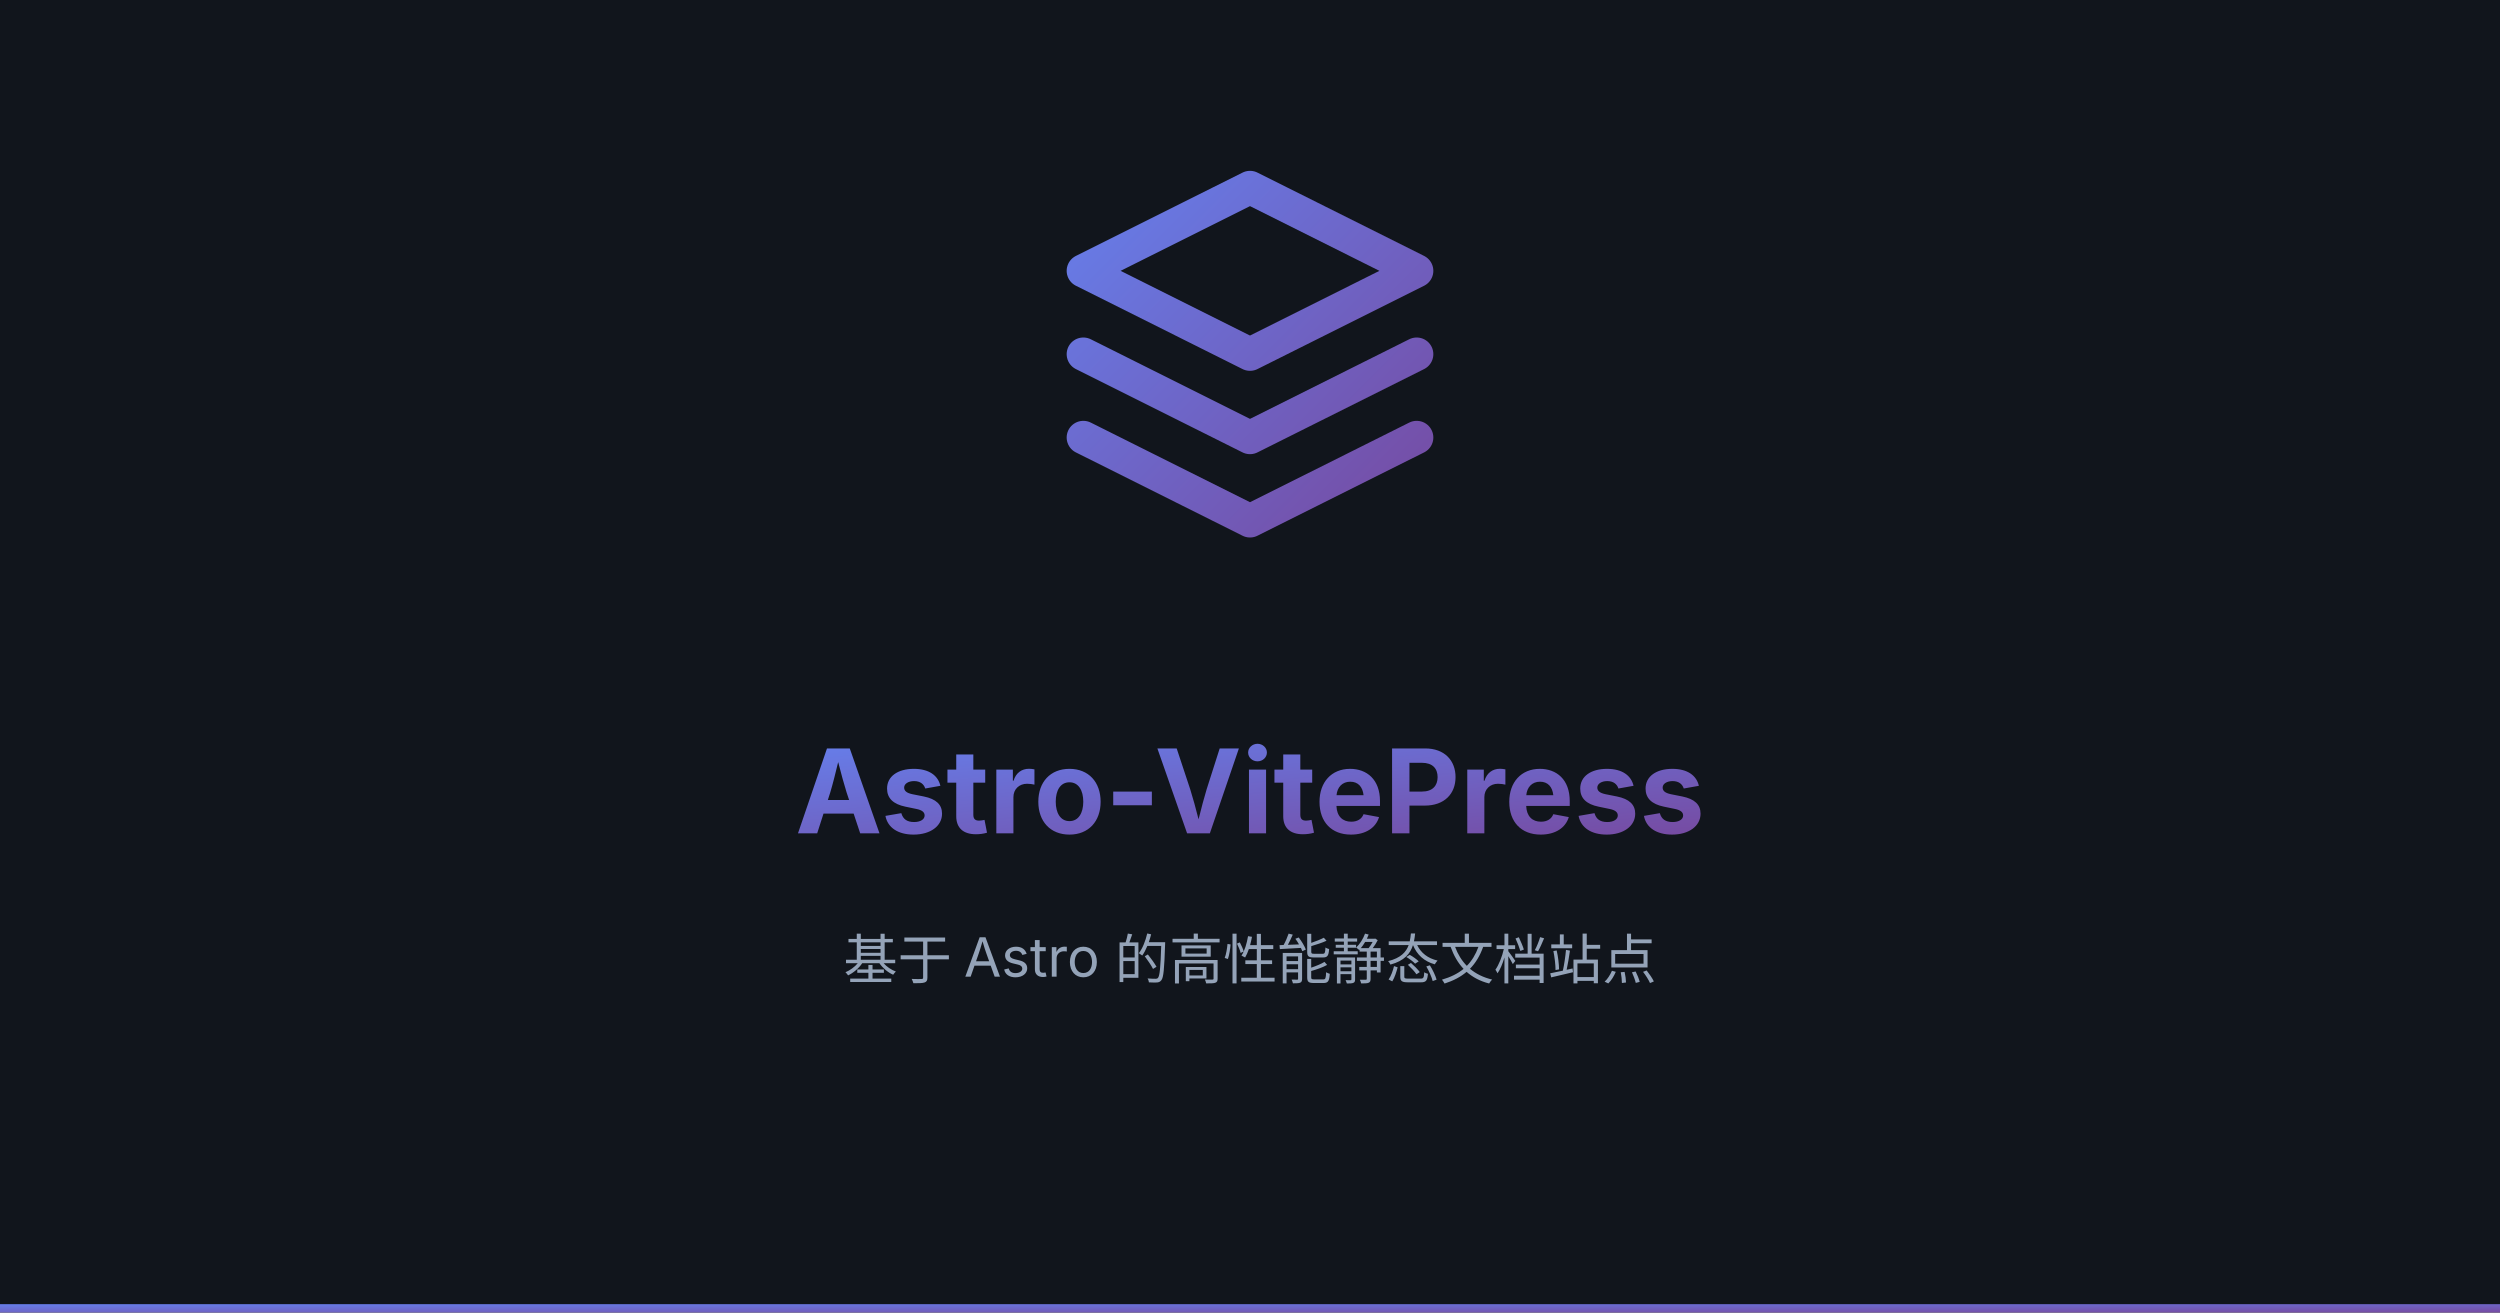
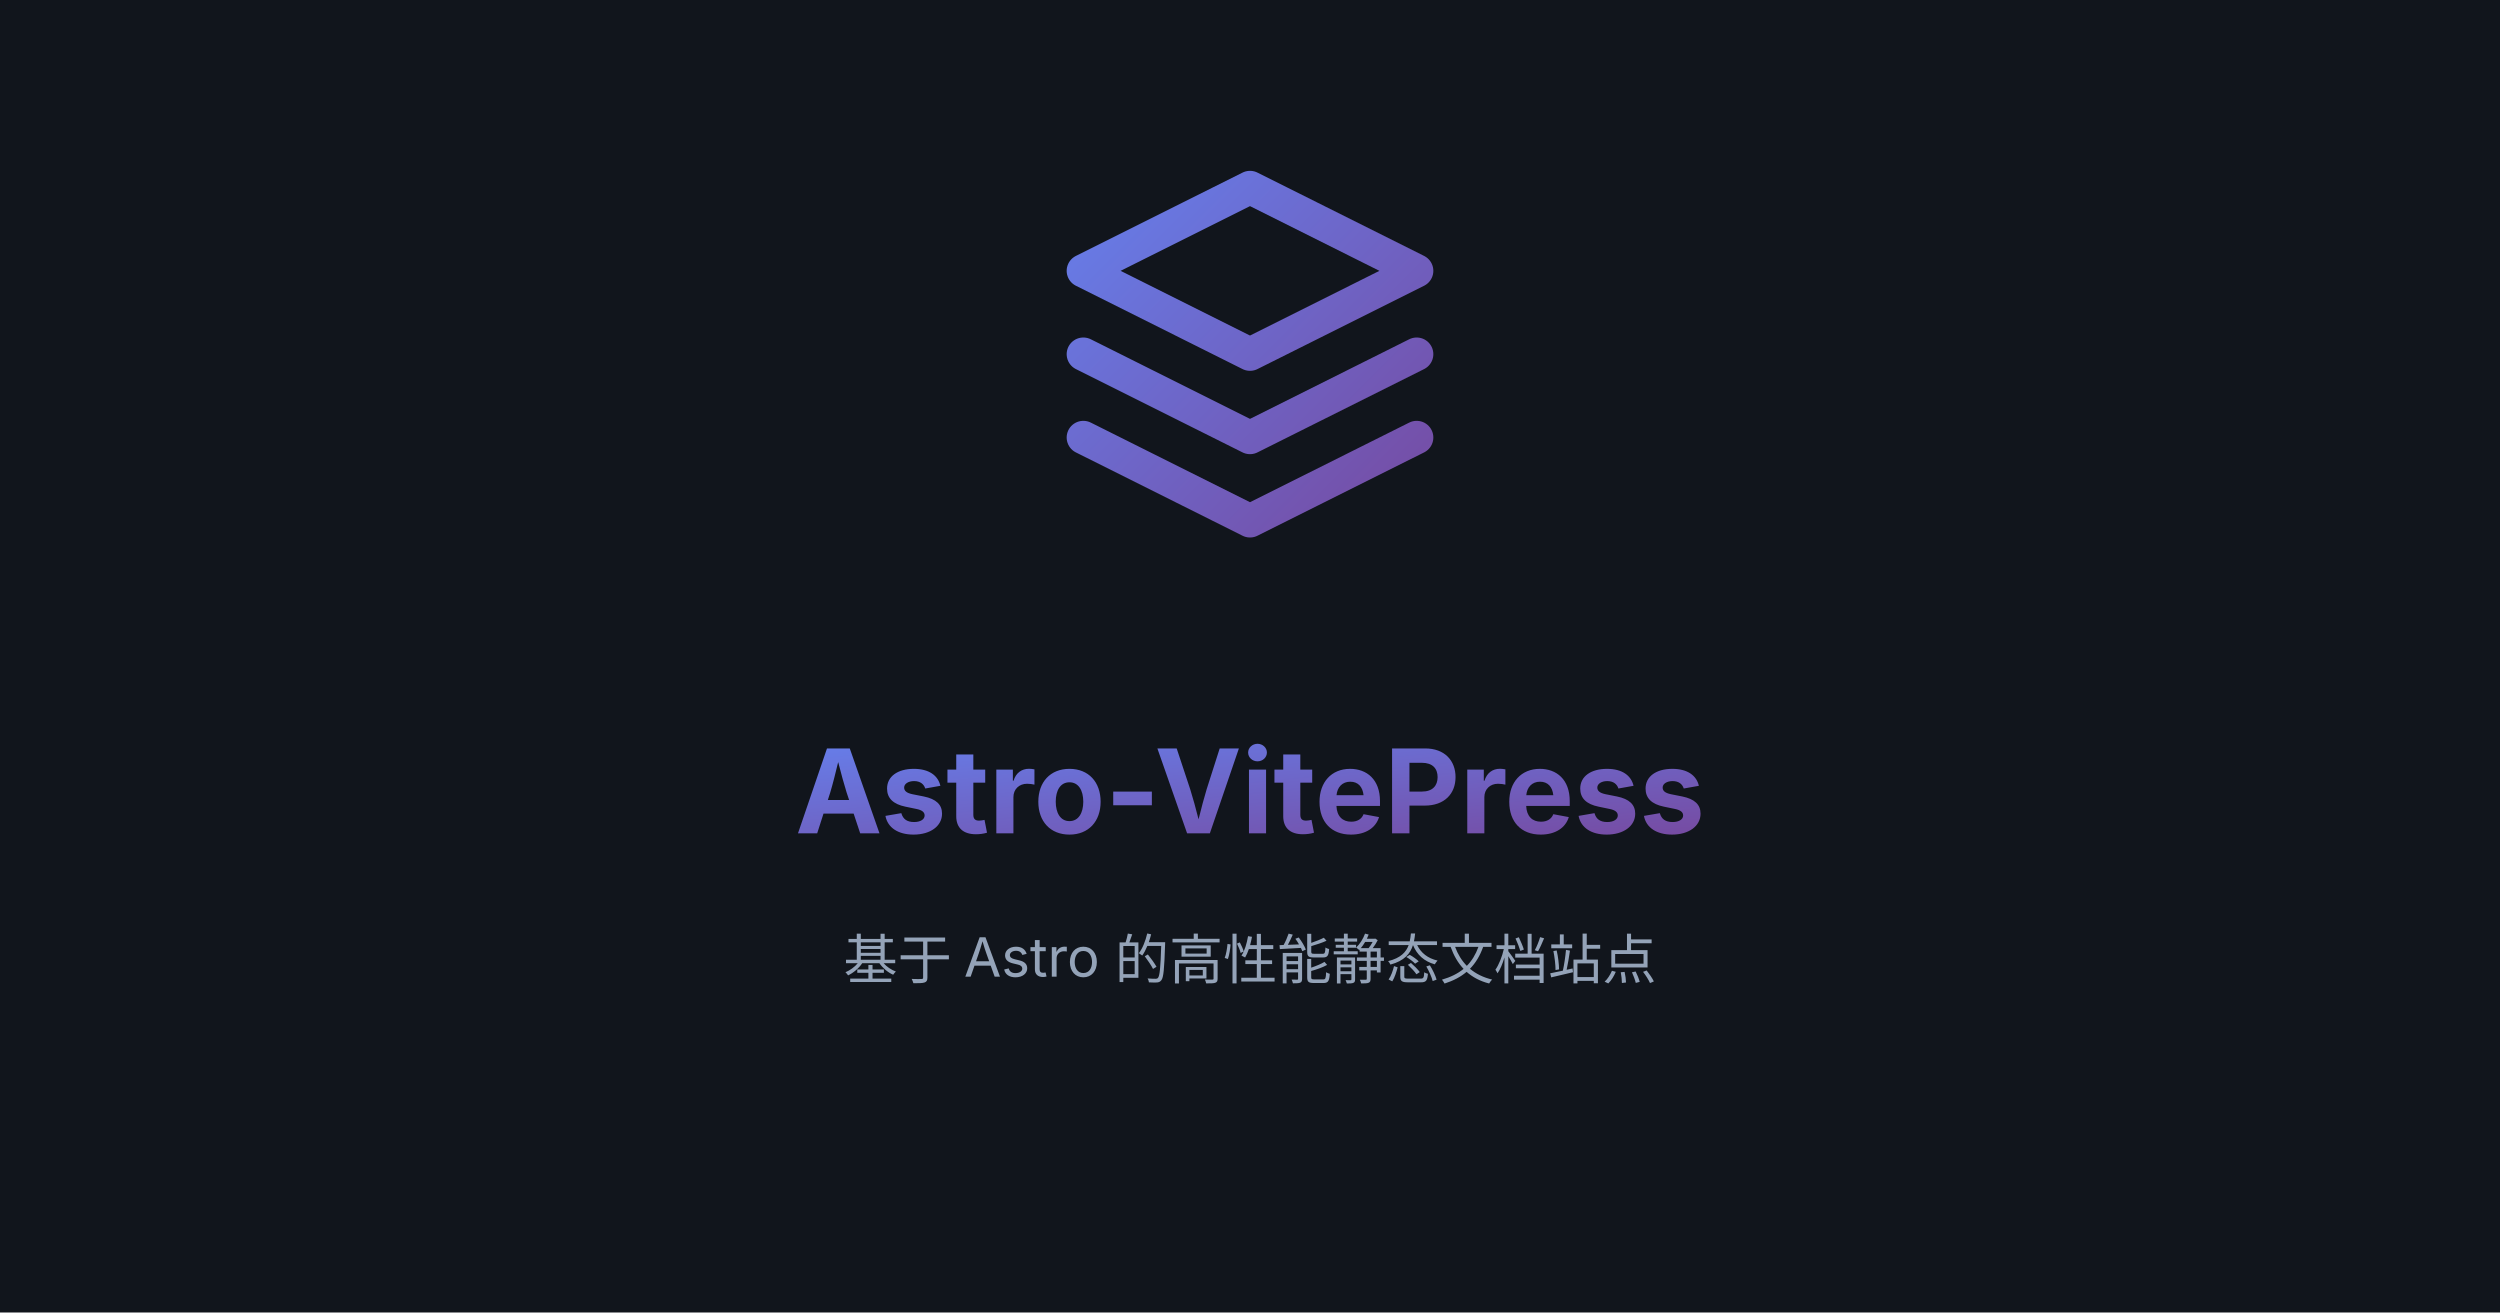
<svg xmlns="http://www.w3.org/2000/svg" viewBox="0 0 1200 630">
  <defs>
    <linearGradient id="g" x1="0%" y1="0%" x2="100%" y2="100%">
      <stop offset="0%" stop-color="#667eea" />
      <stop offset="100%" stop-color="#764ba2" />
    </linearGradient>
  </defs>
  <rect width="1200" height="630" fill="#11151c" />
-   <rect width="1200" height="4" y="626" fill="url(#g)" />
  <g transform="translate(600,170) scale(8) translate(-12,-12)">
    <path d="M12 2L2 7l10 5 10-5-10-5zM2 17l10 5 10-5M2 12l10 5 10-5" stroke="url(#g)" stroke-width="2" stroke-linecap="round" stroke-linejoin="round" fill="none" />
  </g>
  <text x="600" y="400" text-anchor="middle" font-family="-apple-system,BlinkMacSystemFont,'Segoe UI',sans-serif" font-size="56" font-weight="700" fill="url(#g)">Astro-VitePress</text>
  <text x="600" y="470" text-anchor="middle" font-family="-apple-system,BlinkMacSystemFont,'Segoe UI',sans-serif" font-size="26" fill="#94a3b8">基于 Astro 的高性能静态文档站点</text>
</svg>
